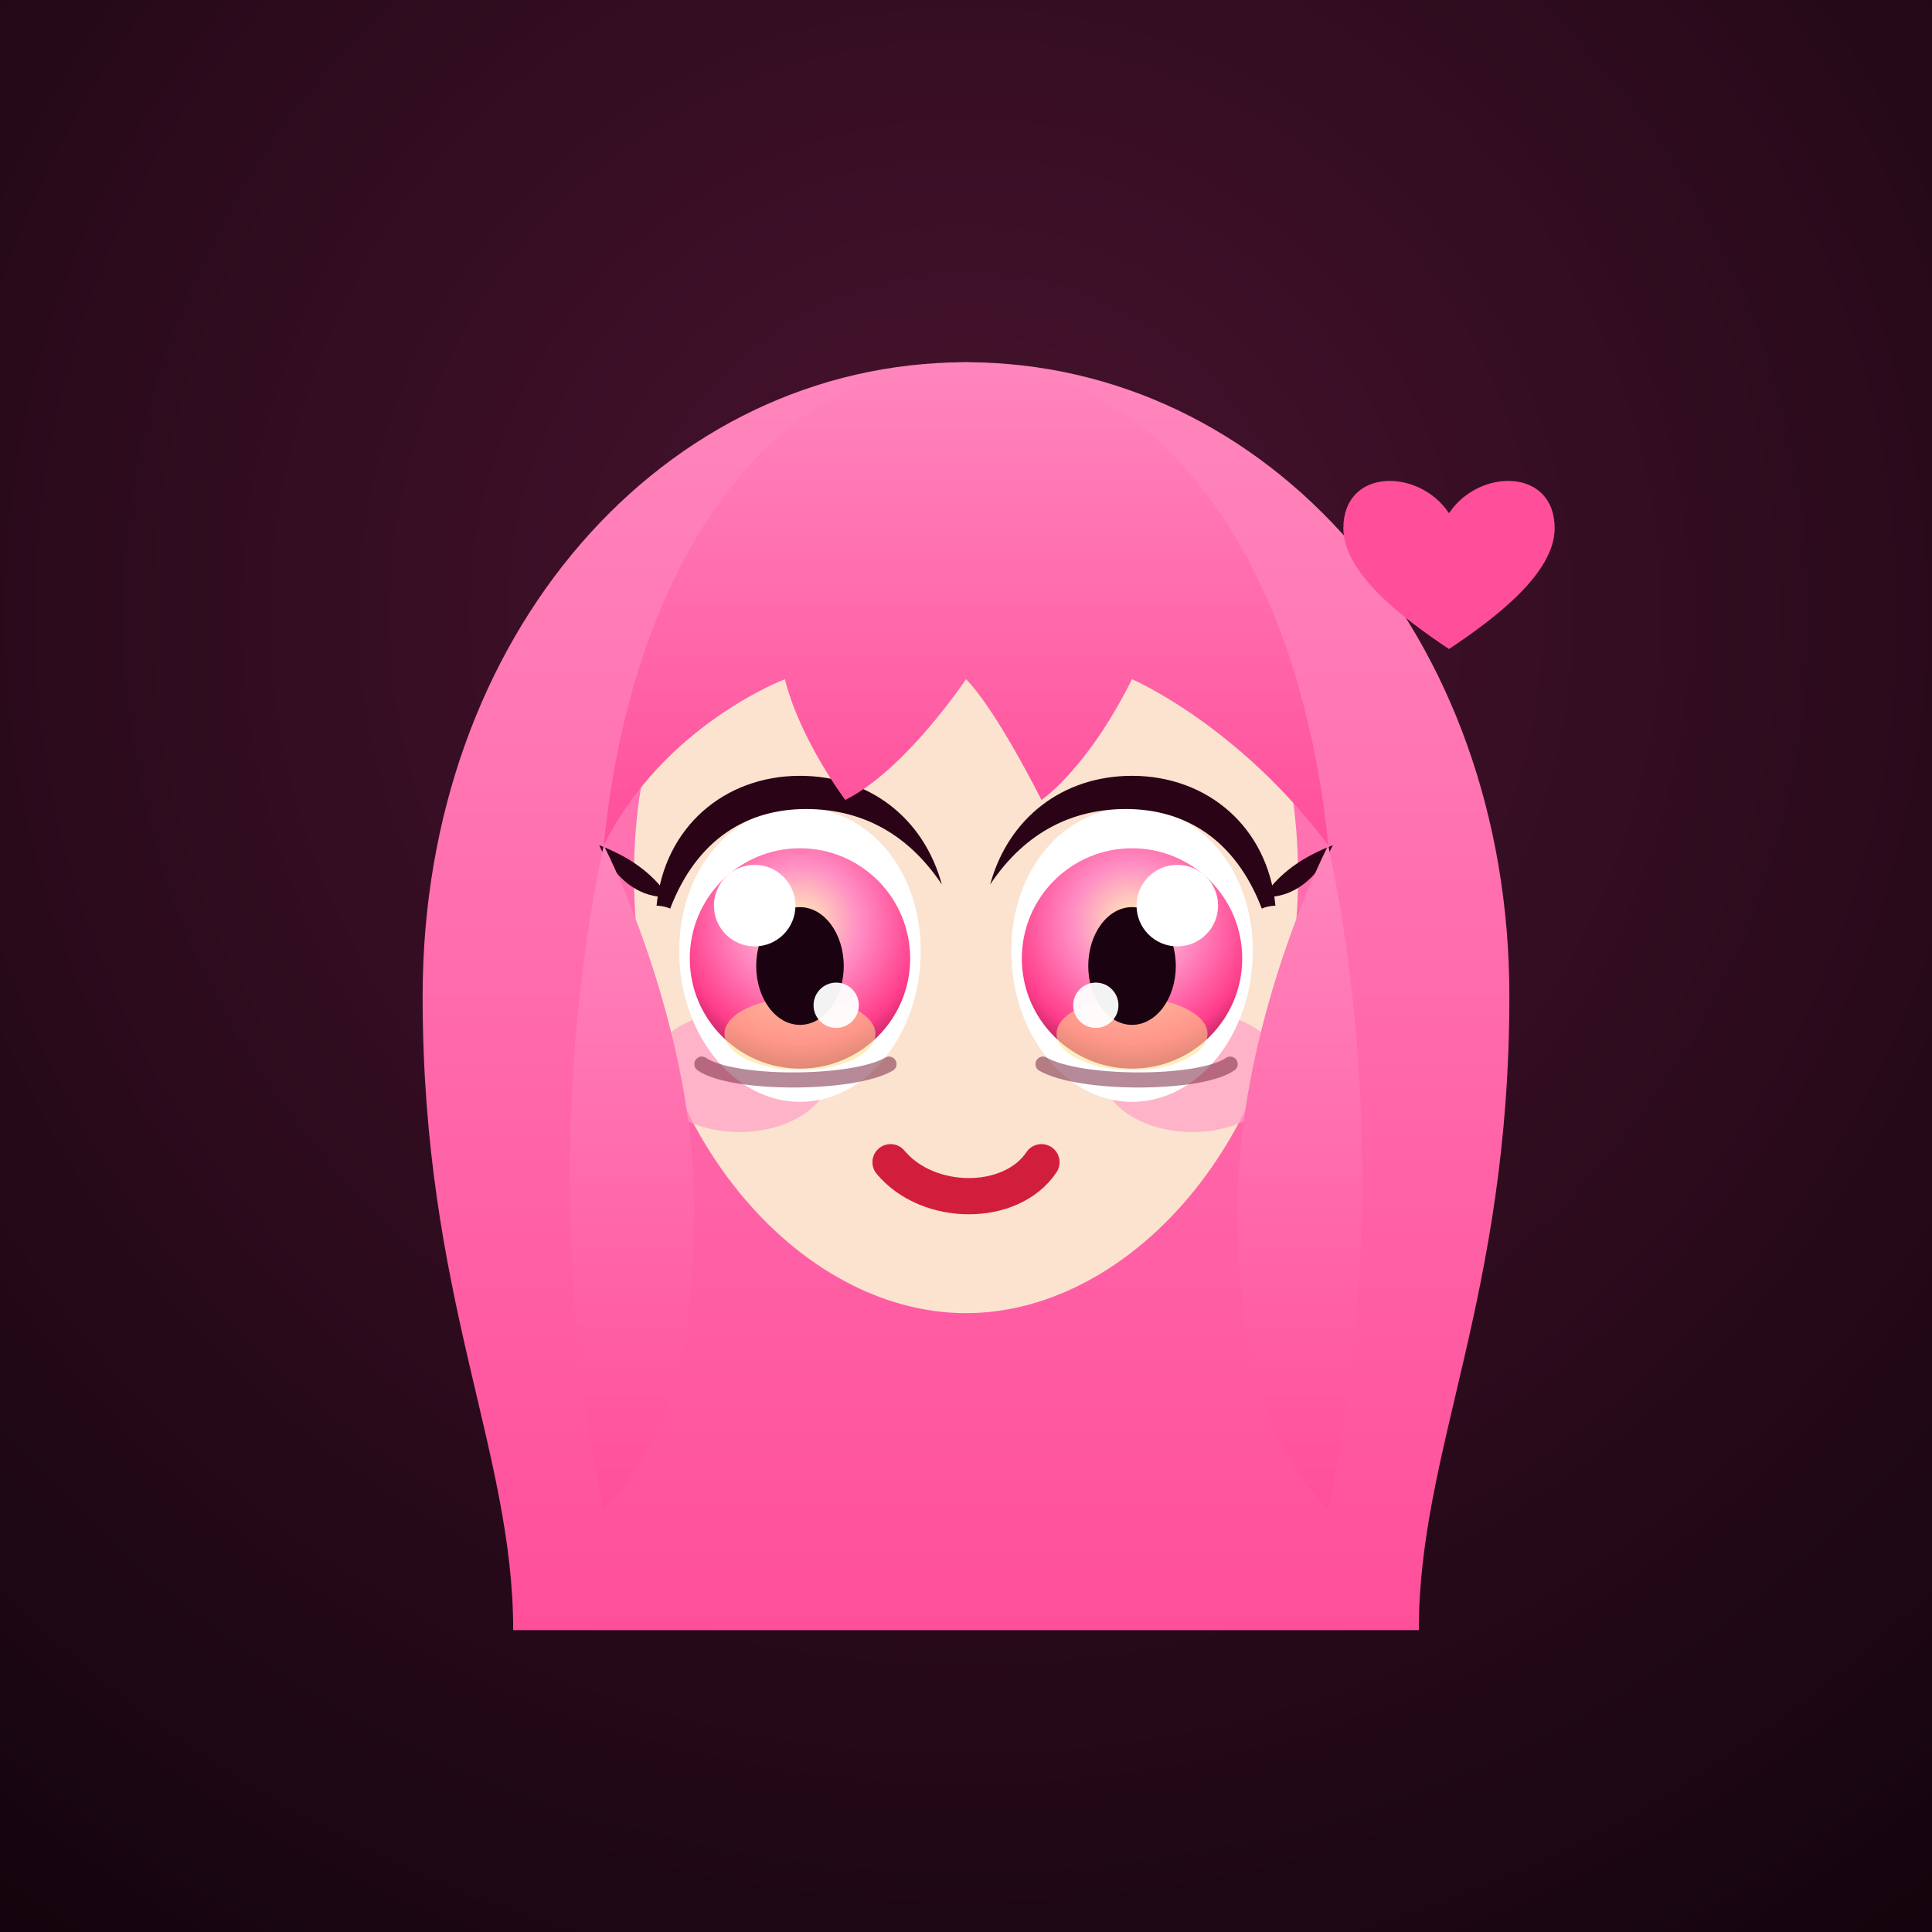
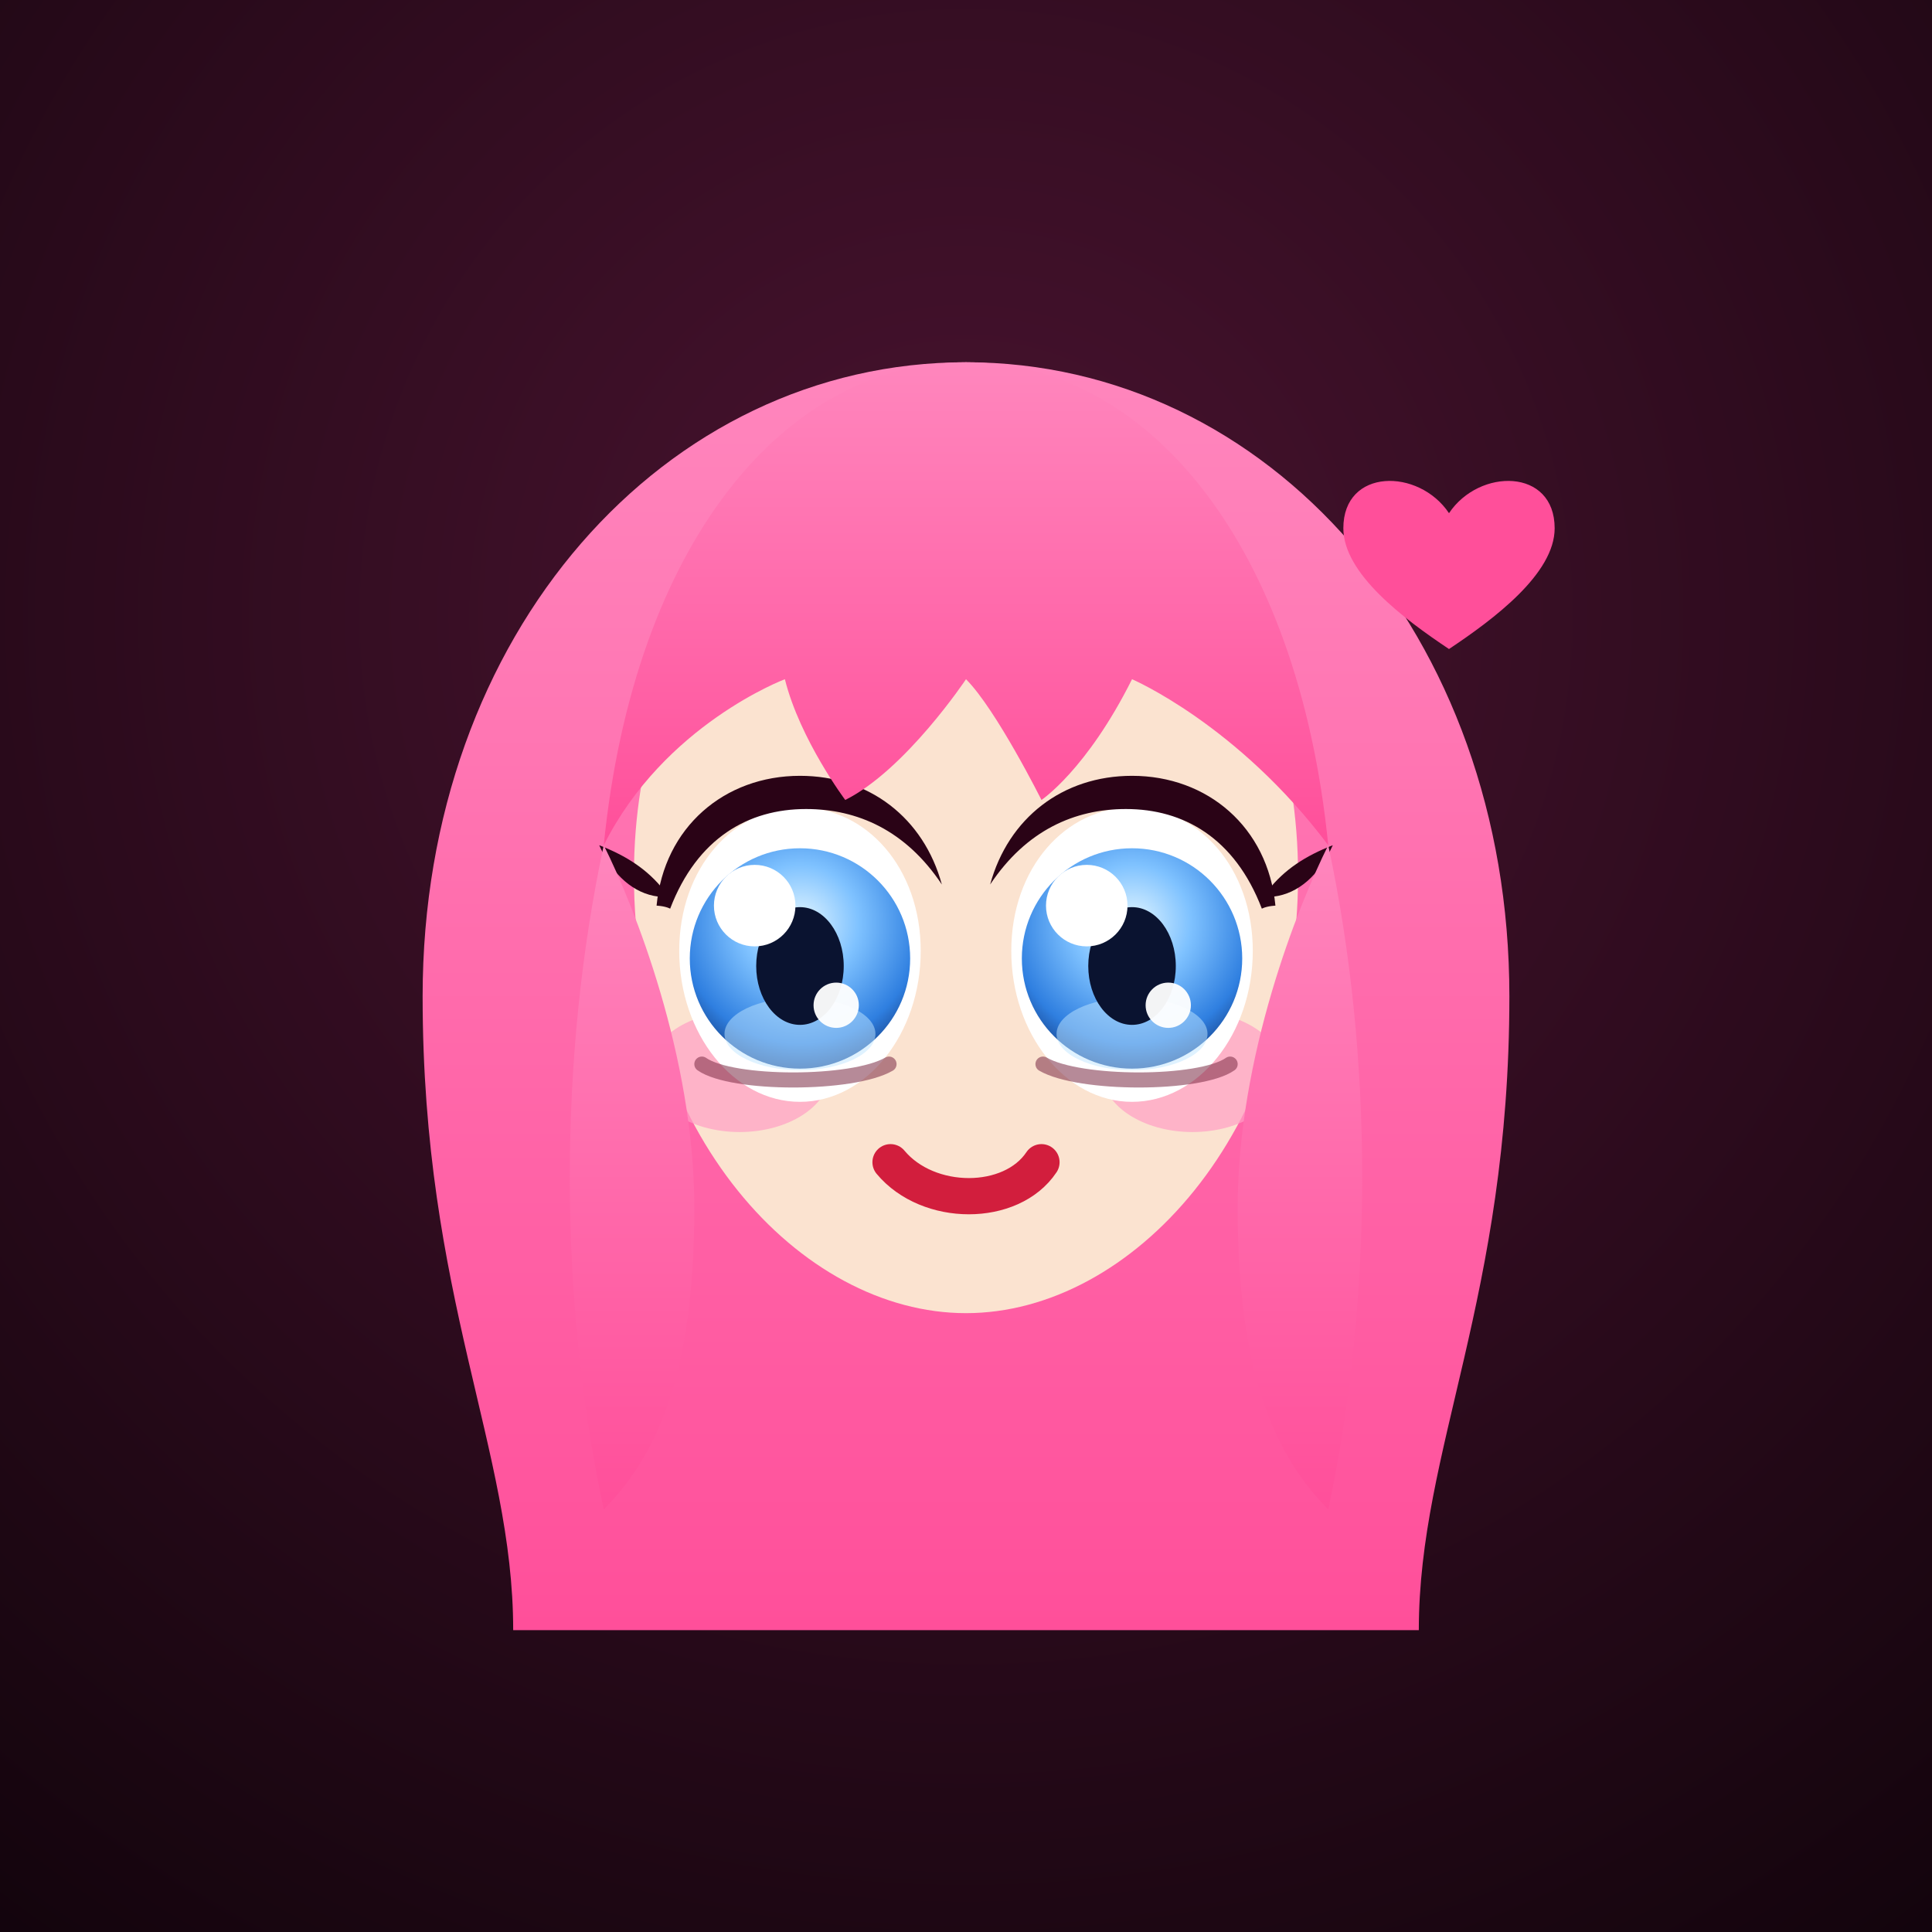
<svg xmlns="http://www.w3.org/2000/svg" viewBox="0 0 128 128" width="128" height="128">
  <defs>
    <radialGradient id="bg" cx="50%" cy="32%" r="85%">
      <stop offset="0" stop-color="#4a1330" />
      <stop offset="1" stop-color="#12040c" />
    </radialGradient>
    <linearGradient id="hair" x1="0" y1="0" x2="0" y2="1">
      <stop offset="0" stop-color="#ff86bd" />
      <stop offset="1" stop-color="#ff4f9a" />
    </linearGradient>
    <radialGradient id="iris" cx="50%" cy="34%" r="70%">
-       <stop offset="0" stop-color="#fff3b8" />
-       <stop offset="0.38" stop-color="#ff8fc4" />
-       <stop offset="0.78" stop-color="#ff3d8b" />
-       <stop offset="1" stop-color="#a3164f" />
+       <stop offset="0" stop-color="#e3f6ff" />
+       <stop offset="0.38" stop-color="#7fc2ff" />
+       <stop offset="0.78" stop-color="#2f7fe0" />
+       <stop offset="1" stop-color="#153f86" />
    </radialGradient>
  </defs>
  <rect width="128" height="128" fill="url(#bg)" />
  <path d="M28 66c0-24 16-42 36-42s36 18 36 42c0 20-6 30-6 42H34c0-12-6-22-6-42z" fill="url(#hair)" />
  <path d="M42 58c0-16 10-27 22-27s22 11 22 27c0 17-11 29-22 29S42 75 42 58z" fill="#fbe3d0" />
  <ellipse cx="49" cy="71" rx="6" ry="4" fill="#ff9ec4" opacity="0.7" />
  <ellipse cx="79" cy="71" rx="6" ry="4" fill="#ff9ec4" opacity="0.7" />
  <g id="eyeL">
    <path d="M45 63c0-5.5 3.6-9.5 8-9.5s8 4 8 9.5-3.6 10-8 10-8-4.5-8-10z" fill="#fff" />
    <circle cx="53" cy="63.5" r="7.3" fill="url(#iris)" />
-     <ellipse cx="53" cy="68.5" rx="5" ry="2.4" fill="#ffe08a" opacity="0.55" />
-     <ellipse cx="53" cy="64" rx="2.9" ry="3.9" fill="#1a0210" />
-     <circle cx="50" cy="60" r="2.7" fill="#fff" />
-     <circle cx="55.4" cy="66.6" r="1.5" fill="#fff" opacity="0.95" />
+     <ellipse cx="53" cy="68.5" rx="5" ry="2.4" fill="#bfe6ff" opacity="0.5" />
+     <ellipse cx="53" cy="64" rx="2.9" ry="3.9" fill="#0a1330" />
    <path d="M43.5 60c0.5-5.2 4.5-8.6 9.5-8.6 4.6 0 8.2 2.8 9.4 7.2-2.4-3.6-5.6-5-9-5-3.8 0-7.2 1.9-9 6.6-0.4-0.2-1-0.2-0.9-0.2z" fill="#2a0316" />
    <path d="M43.6 59.4c-1.6-0.2-3-1.4-3.9-3.4 1.8 0.7 3.2 1.6 4.3 3z" fill="#2a0316" />
    <path d="M46.5 70.5c2 1.4 10 1.4 12.4 0" fill="none" stroke="#7a2a44" stroke-width="1" stroke-linecap="round" opacity="0.55" />
  </g>
  <use href="#eyeL" transform="translate(128,0) scale(-1,1)" />
+   <g fill="#fff">
+     <circle cx="50" cy="60" r="2.7" />
+     <circle cx="72" cy="60" r="2.7" />
+     <circle cx="55.4" cy="66.6" r="1.5" opacity="0.95" />
+     <circle cx="77.4" cy="66.6" r="1.5" opacity="0.95" />
+   </g>
  <path d="M40 56c2-20 12-32 24-32s22 12 24 32c-6-8-13-11-13-11-3 6-6 8-6 8s-3-6-5-8c0 0-4 6-8 8 0 0-3-4-4-8 0 0-8 3-12 11z" fill="url(#hair)" />
  <path d="M40 56c-3 14-3 30 0 44 4-4 6-10 6-20s-4-20-6-24z" fill="url(#hair)" />
  <path d="M88 56c3 14 3 30 0 44-4-4-6-10-6-20s4-20 6-24z" fill="url(#hair)" />
  <path d="M59 77c2.5 3 8 3 10 0" fill="none" stroke="#d21e3d" stroke-width="2.4" stroke-linecap="round" />
  <path d="M96 34c2-3 7-3 7 1 0 3-4 6-7 8-3-2-7-5-7-8 0-4 5-4 7-1z" fill="#ff4f9a" />
</svg>
